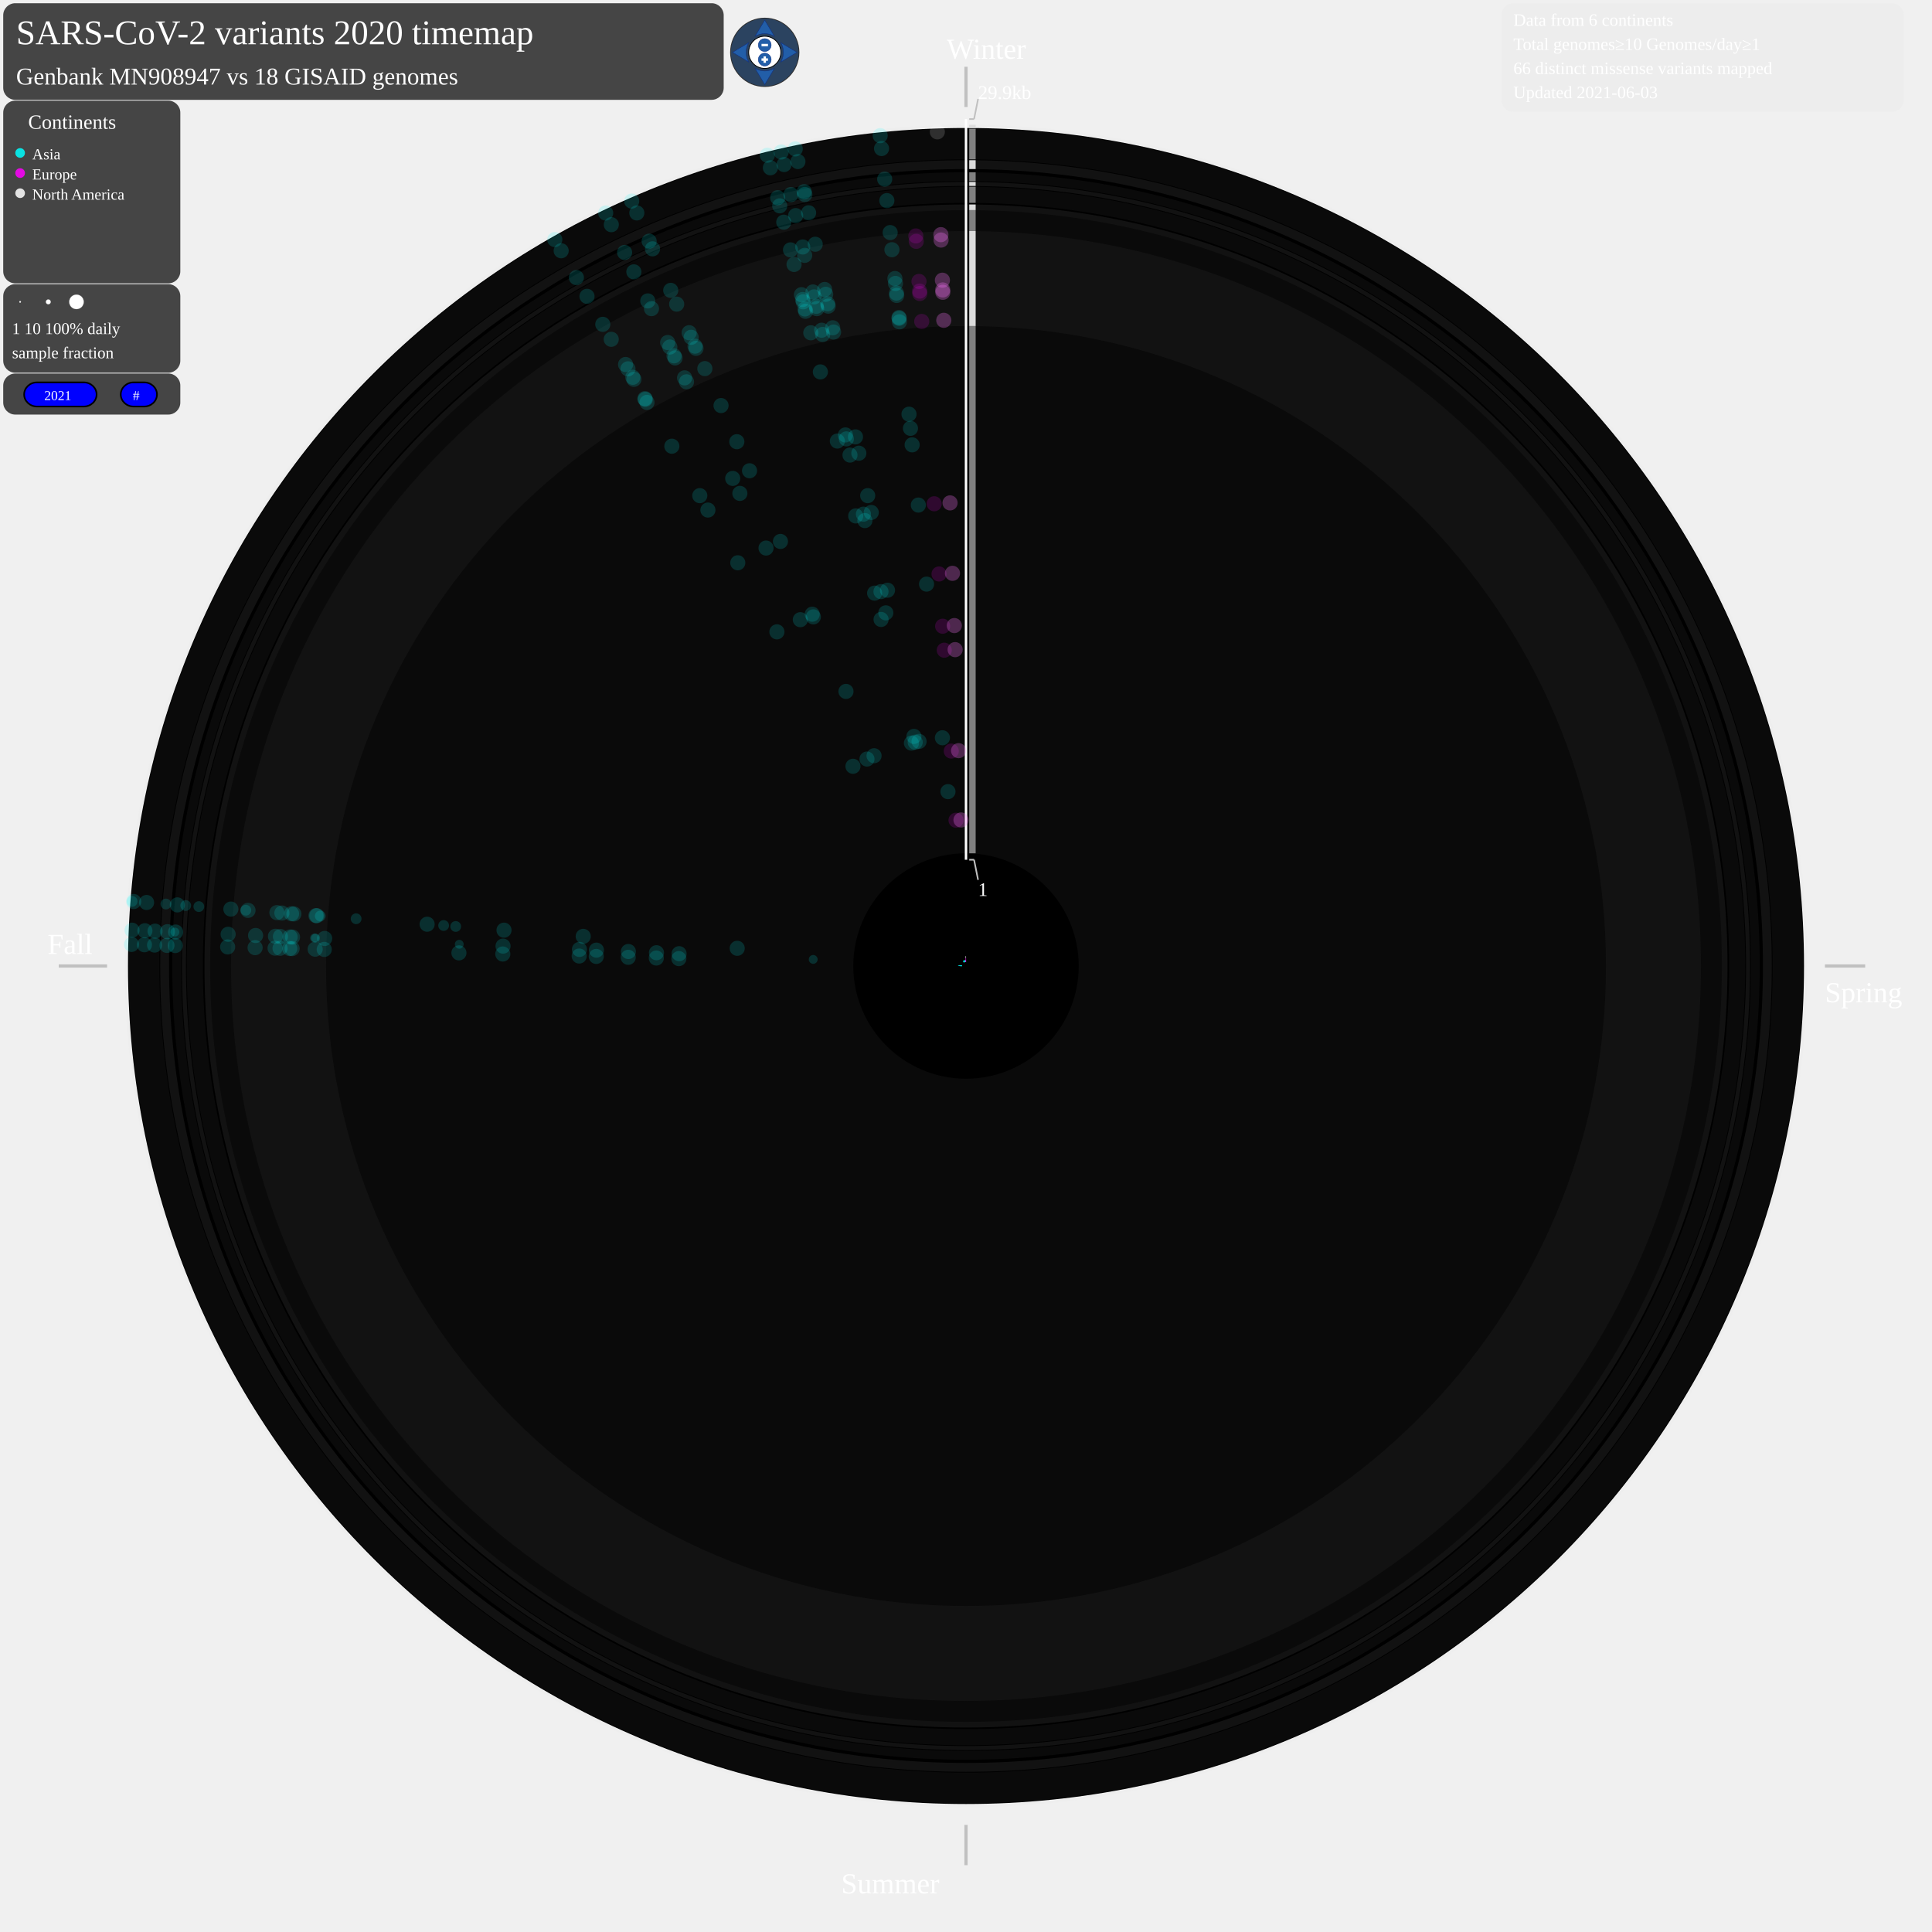
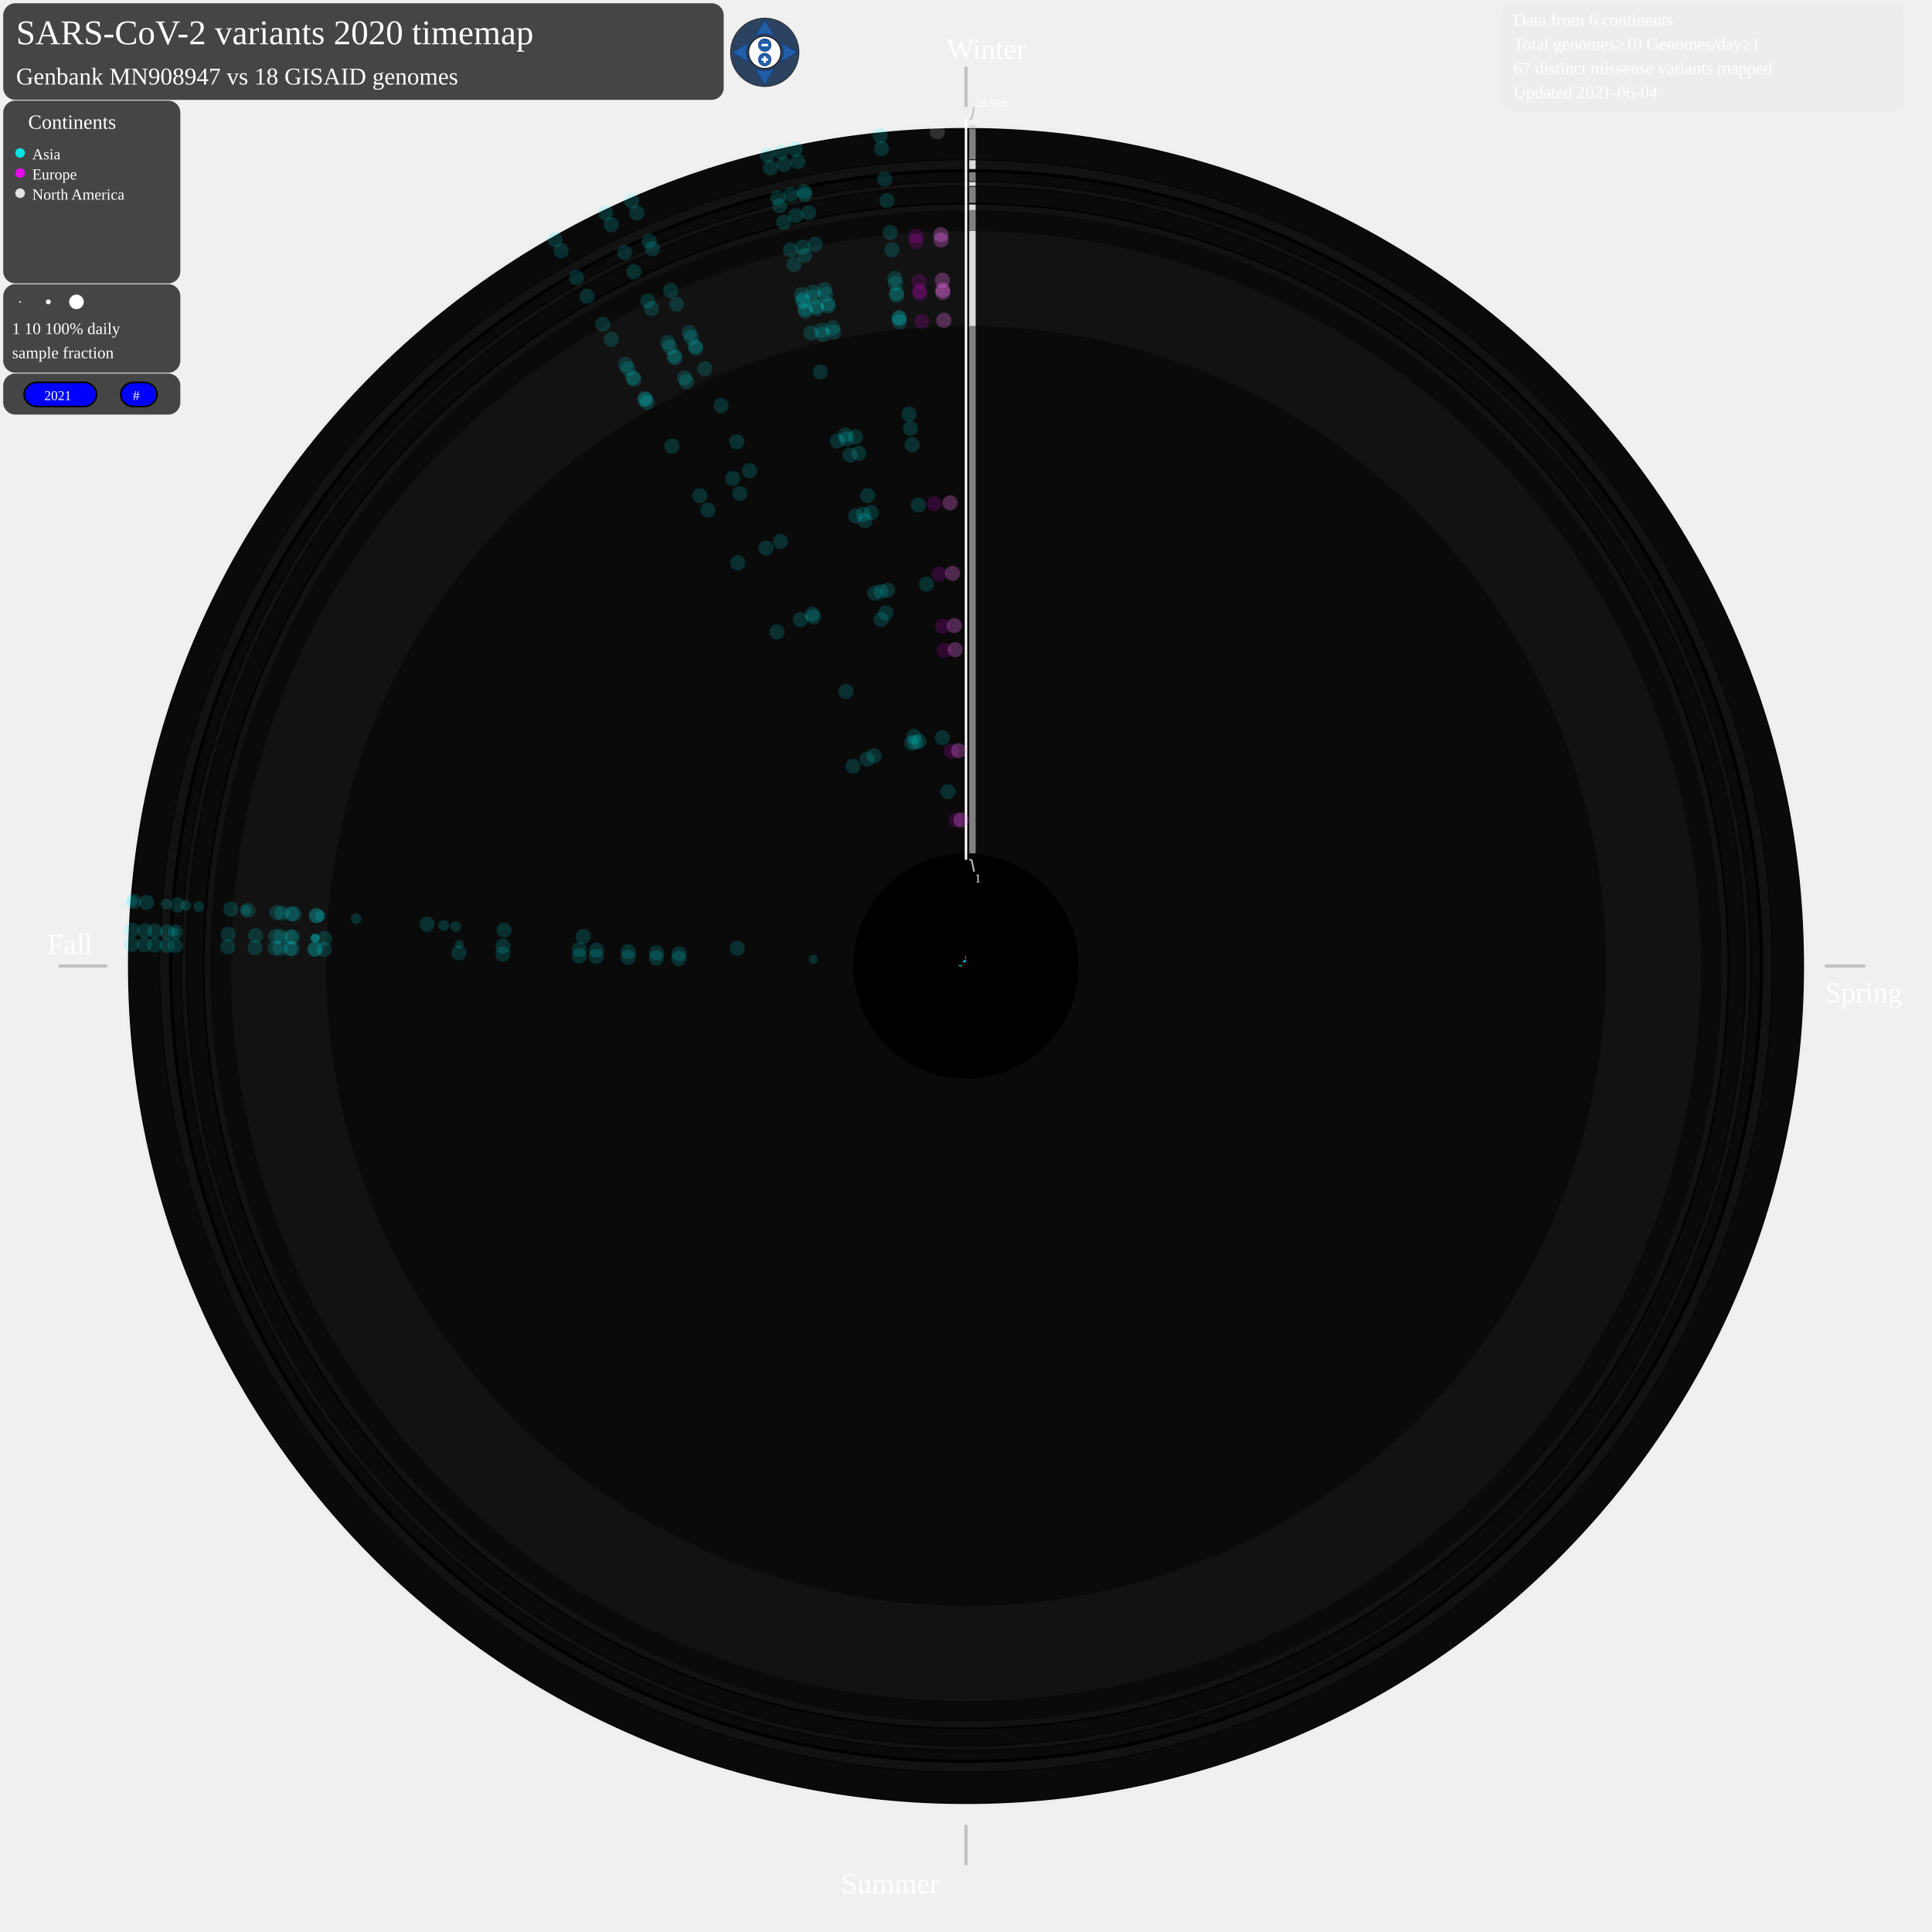
<svg xmlns="http://www.w3.org/2000/svg" width="2400" height="2400" style="background-color:black" viewBox="0 0 2400 2400" id="map-svg">
  <defs>
    <style type="text/css">
	.sb {
	stroke-width:0.8;
	stroke-opacity:0.7;
	}
	.sb:hover {
	stroke-width:0.8;
	stroke-opacity:1.0;
	}
	.compass {
	fill: #fff;
	stroke: #000;
	stroke-width: 1;
	}
	.button {
	fill: #225EA8;
	stroke: #0C2C84;
	stroke-width: 0.5;
	stroke-miterlimit:6;
	stroke-linecap: round;
	}
	.button:hover {
	stroke-width: 1;
	}
	.plus-minus {
	fill: #fff;
	pointer-events: none;
	}
	.legendcol {
	stroke: none;
	fill-opacity:0.85;
	}
	.legendcol:hover {
	fill-opacity:1.0;
	}
	.cv {
	stroke: none;
	fill-opacity:0.15;
	}
	.cv:hover {
	stroke: none;
	fill-opacity:0.8;
	}
	.Asia {
	stroke: none;
	fill-opacity:0.6;
	}
	.Asia:hover {
	stroke: none;
	fill-opacity:1.0;
	}
	.Europe {
	stroke: none;
	fill-opacity:0.6;
	}
	.Europe:hover {
	stroke: none;
	fill-opacity:1.0;
	}
	.NorthAmerica {
	stroke: none;
	fill-opacity:0.6;
	}
	.NorthAmerica:hover {
	stroke: none;
	fill-opacity:1.0;
	}
	a:link, a:visited {
	cursor: pointer;
	}
	a:hover, a:active {
	outline: dotted 2px yellow;
	}
	g:hover, g:active {
	outline: dotted 2px yellow;
	}
	.static {
	cursor: not-allowed;
	}
	.draggable, .draggable-group {
	cursor: pointer;
	}
	svg text {
	cursor: default;
	-webkit-user-select: none;
	-moz-user-select: none;
	-ms-user-select: none;
	user-select: none;
	}
	</style>
  </defs>
  <text font-size="3.6em" x="20" y="55" fill="white">SARS-CoV-2 variants 2020 timemap</text>
  <g id="matrix-group" transform="matrix(1 0 0 1 0 0)" class="draggable-group">
    <circle cx="1200" cy="1200" r="1045" style="fill:gainsboro;stroke:black;stroke-width:0;fill-opacity:0.085;" />
    <circle cx="1200" cy="1200" r="1041" style="fill:black;stroke:black;stroke-width:0;fill-opacity:1;" />
    <circle cx="1200" cy="1200" r="1040" style="fill:grey;stroke:black;stroke-width:0;fill-opacity:0.085;" />
    <circle cx="1200" cy="1200" r="1002" style="fill:black;stroke:black;stroke-width:0;fill-opacity:1;" />
    <circle cx="1200" cy="1200" r="1001" style="fill:gainsboro;stroke:black;stroke-width:0;fill-opacity:0.085;" />
    <circle cx="1200" cy="1200" r="990" style="fill:black;stroke:black;stroke-width:0;fill-opacity:1;" />
    <circle cx="1200" cy="1200" r="986" style="fill:grey;stroke:black;stroke-width:0;fill-opacity:0.085;" />
    <circle cx="1200" cy="1200" r="975" style="fill:black;stroke:black;stroke-width:0;fill-opacity:1;" />
    <circle cx="1200" cy="1200" r="974" style="fill:gainsboro;stroke:black;stroke-width:0;fill-opacity:0.085;" />
    <circle cx="1200" cy="1200" r="969" style="fill:black;stroke:black;stroke-width:0;fill-opacity:1;" />
    <circle cx="1200" cy="1200" r="968" style="fill:grey;stroke:black;stroke-width:0;fill-opacity:0.085;" />
    <circle cx="1200" cy="1200" r="948" style="fill:black;stroke:black;stroke-width:0;fill-opacity:1;" />
    <circle cx="1200" cy="1200" r="946" style="fill:gainsboro;stroke:black;stroke-width:0;fill-opacity:0.085;" />
    <circle cx="1200" cy="1200" r="939" style="fill:black;stroke:black;stroke-width:0;fill-opacity:1;" />
    <circle cx="1200" cy="1200" r="939" style="fill:grey;stroke:black;stroke-width:0;fill-opacity:0.085;" />
    <circle cx="1200" cy="1200" r="913" style="fill:black;stroke:black;stroke-width:0;fill-opacity:1;" />
    <circle cx="1200" cy="1200" r="913" style="fill:gainsboro;stroke:black;stroke-width:0;fill-opacity:0.085;" />
    <circle cx="1200" cy="1200" r="795" style="fill:black;stroke:black;stroke-width:0;fill-opacity:1;" />
    <circle cx="1200" cy="1200" r="795" style="fill:grey;stroke:black;stroke-width:0;fill-opacity:0.085;" />
    <circle cx="1200" cy="1200" r="140" style="fill:black;stroke:black;stroke-width:0;fill-opacity:1;" />
    <line x1="1200" y1="82.938" x2="1200" y2="132.938" style="stroke:silver;stroke-width:4" />
    <text font-size="3.0em" x="1176" y="72.938" fill="white">Winter</text>
    <line x1="2267" y1="1200" x2="2317" y2="1200" style="stroke:silver;stroke-width:4" />
    <text font-size="3.0em" x="2267" y="1245" fill="white">Spring</text>
    <line x1="1200" y1="2267" x2="1200" y2="2317" style="stroke:silver;stroke-width:4" />
    <text font-size="3.0em" x="1045" y="2352" fill="white">Summer</text>
    <line x1="133" y1="1200" x2="73" y2="1200" style="stroke:silver;stroke-width:4" />
    <text font-size="3.0em" x="59" y="1185" fill="white">Fall</text>
    <g>
      <line x1="1208" y1="1060" x2="1208" y2="405" style="stroke:grey;stroke-width:8" />
    </g>
    <g>
      <line x1="1208" y1="405" x2="1208" y2="287" style="stroke:gainsboro;stroke-width:8" />
    </g>
    <g>
      <line x1="1208" y1="287" x2="1208" y2="261" style="stroke:grey;stroke-width:8" />
    </g>
    <g>
      <line x1="1208" y1="261" x2="1208" y2="254" style="stroke:gainsboro;stroke-width:8" />
    </g>
    <g>
      <line x1="1208" y1="252" x2="1208" y2="232" style="stroke:grey;stroke-width:8" />
    </g>
    <g>
      <line x1="1208" y1="231" x2="1208" y2="226" style="stroke:gainsboro;stroke-width:8" />
    </g>
    <g>
      <line x1="1208" y1="225" x2="1208" y2="214" style="stroke:grey;stroke-width:8" />
    </g>
    <g>
      <line x1="1208" y1="210" x2="1208" y2="199" style="stroke:gainsboro;stroke-width:8" />
    </g>
    <g>
      <line x1="1208" y1="198" x2="1208" y2="160" style="stroke:grey;stroke-width:8" />
    </g>
    <g>
      <line x1="1208" y1="159" x2="1208" y2="155" style="stroke:gainsboro;stroke-width:8" />
    </g>
    <line x1="1200" y1="147.938" x2="1200" y2="1068" style="stroke:white;stroke-width:3" />
-     <line x1="1204" y1="147.938" x2="1210" y2="147.938" style="stroke:silver;stroke-width:2" />
-     <line x1="1210" y1="147.938" x2="1215" y2="122.938" style="stroke:silver;stroke-width:2" />
-     <line x1="1204" y1="1068" x2="1210" y2="1068" style="stroke:silver;stroke-width:2" />
-     <line x1="1210" y1="1068" x2="1215" y2="1093" style="stroke:silver;stroke-width:2" />
-     <text font-size="2.0em" x="1215" y="122.938" fill="white">29.9kb</text>
-     <text font-size="2.0em" x="1215" y="1113" fill="white">1</text>
+     <line x1="1204" y1="147.938" x2="1207" y2="147.938" style="stroke:silver;stroke-width:2" />
+     <line x1="1207" y1="147.938" x2="1210" y2="132.938" style="stroke:silver;stroke-width:2" />
+     <line x1="1204" y1="1068" x2="1207" y2="1068" style="stroke:silver;stroke-width:2" />
+     <line x1="1207" y1="1068" x2="1210" y2="1083" style="stroke:silver;stroke-width:2" />
+     <text font-size="1.25em" x="1211" y="132.938" fill="white">29.9kb</text>
+     <text font-size="1.25em" x="1211" y="1096" fill="white">1</text>
    <g class="Asia">
      <line x1="1195.0" y1="1199.9" x2="1192.6" y2="1199.8" style="stroke:cyan;" class="sb" />
    </g>
    <g class="Asia">
      <circle cx="843.3" cy="1190.8" r="9.4" style="fill:cyan;" class="cv" />
    </g>
    <g class="Asia">
      <circle cx="815.3" cy="1190.1" r="9.4" style="fill:cyan;" class="cv" />
    </g>
    <g class="Asia">
      <circle cx="780.4" cy="1189.2" r="9.4" style="fill:cyan;" class="cv" />
    </g>
    <g class="Asia">
      <circle cx="740.7" cy="1188.1" r="9.4" style="fill:cyan;" class="cv" />
    </g>
    <g class="Asia">
      <circle cx="719.5" cy="1187.6" r="9.4" style="fill:cyan;" class="cv" />
    </g>
    <g class="Asia">
      <circle cx="624.6" cy="1185.1" r="9.4" style="fill:cyan;" class="cv" />
    </g>
    <g class="Asia">
      <circle cx="570.1" cy="1183.7" r="9.4" style="fill:cyan;" class="cv" />
    </g>
    <g class="Asia">
      <circle cx="402.8" cy="1179.4" r="9.4" style="fill:cyan;" class="cv" />
    </g>
    <g class="Asia">
      <circle cx="391.5" cy="1179.1" r="9.4" style="fill:cyan;" class="cv" />
    </g>
    <g class="Asia">
+       <circle cx="391.1" cy="1179.1" r="9.4" style="fill:cyan;" class="cv" />
+     </g>
+     <g class="Asia">
      <circle cx="362.9" cy="1178.4" r="9.4" style="fill:cyan;" class="cv" />
    </g>
    <g class="Asia">
      <circle cx="359.9" cy="1178.3" r="9.4" style="fill:cyan;" class="cv" />
    </g>
    <g class="Asia">
      <circle cx="347.9" cy="1178.0" r="9.4" style="fill:cyan;" class="cv" />
    </g>
    <g class="Asia">
      <circle cx="341.7" cy="1177.8" r="9.4" style="fill:cyan;" class="cv" />
    </g>
    <g class="Asia">
      <circle cx="316.9" cy="1177.2" r="9.4" style="fill:cyan;" class="cv" />
    </g>
    <g class="Asia">
      <circle cx="282.8" cy="1176.3" r="9.4" style="fill:cyan;" class="cv" />
    </g>
    <g class="Asia">
      <circle cx="217.7" cy="1174.6" r="9.4" style="fill:cyan;" class="cv" />
    </g>
    <g class="Asia">
      <circle cx="207.4" cy="1174.4" r="9.4" style="fill:cyan;" class="cv" />
    </g>
    <g class="Asia">
      <circle cx="192.0" cy="1174.0" r="9.4" style="fill:cyan;" class="cv" />
    </g>
    <g class="Asia">
      <circle cx="179.4" cy="1173.6" r="9.4" style="fill:cyan;" class="cv" />
    </g>
    <g class="Asia">
      <circle cx="163.4" cy="1173.2" r="9.4" style="fill:cyan;" class="cv" />
    </g>
    <g class="Asia">
      <line x1="1195.0" y1="1199.8" x2="1190.2" y2="1199.6" style="stroke:cyan;" class="sb" />
    </g>
    <g class="Asia">
      <circle cx="1010.2" cy="1191.8" r="5.5" style="fill:cyan;" class="cv" />
    </g>
    <g class="Asia">
      <circle cx="843.6" cy="1184.7" r="9.4" style="fill:cyan;" class="cv" />
    </g>
    <g class="Asia">
      <circle cx="815.5" cy="1183.5" r="9.4" style="fill:cyan;" class="cv" />
    </g>
    <g class="Asia">
      <circle cx="780.6" cy="1182.0" r="9.4" style="fill:cyan;" class="cv" />
    </g>
    <g class="Asia">
      <circle cx="740.9" cy="1180.3" r="9.4" style="fill:cyan;" class="cv" />
    </g>
    <g class="Asia">
      <circle cx="719.8" cy="1179.4" r="9.4" style="fill:cyan;" class="cv" />
    </g>
    <g class="Asia">
      <circle cx="624.9" cy="1175.3" r="9.4" style="fill:cyan;" class="cv" />
    </g>
    <g class="Asia">
      <circle cx="570.5" cy="1173.0" r="5.5" style="fill:cyan;" class="cv" />
    </g>
    <g class="Asia">
      <circle cx="403.3" cy="1165.8" r="9.4" style="fill:cyan;" class="cv" />
    </g>
    <g class="Asia">
      <circle cx="392.0" cy="1165.3" r="5.5" style="fill:cyan;" class="cv" />
+     </g>
+     <g class="Asia">
+       <circle cx="391.6" cy="1165.3" r="5.5" style="fill:cyan;" class="cv" />
    </g>
    <g class="Asia">
      <circle cx="390.7" cy="1165.2" r="5.5" style="fill:cyan;" class="cv" />
    </g>
    <g class="Asia">
      <circle cx="363.4" cy="1164.1" r="9.4" style="fill:cyan;" class="cv" />
    </g>
    <g class="Asia">
      <circle cx="360.4" cy="1163.9" r="9.4" style="fill:cyan;" class="cv" />
    </g>
    <g class="Asia">
      <circle cx="348.4" cy="1163.4" r="9.4" style="fill:cyan;" class="cv" />
    </g>
    <g class="Asia">
      <circle cx="342.2" cy="1163.1" r="9.4" style="fill:cyan;" class="cv" />
    </g>
    <g class="Asia">
      <circle cx="317.5" cy="1162.1" r="9.4" style="fill:cyan;" class="cv" />
    </g>
    <g class="Asia">
      <circle cx="283.4" cy="1160.6" r="9.4" style="fill:cyan;" class="cv" />
    </g>
    <g class="Asia">
      <circle cx="218.2" cy="1157.8" r="9.4" style="fill:cyan;" class="cv" />
    </g>
    <g class="Asia">
      <circle cx="217.3" cy="1157.8" r="5.5" style="fill:cyan;" class="cv" />
    </g>
    <g class="Asia">
      <circle cx="208.0" cy="1157.4" r="9.4" style="fill:cyan;" class="cv" />
    </g>
    <g class="Asia">
      <circle cx="192.6" cy="1156.7" r="9.4" style="fill:cyan;" class="cv" />
    </g>
    <g class="Asia">
      <circle cx="180.0" cy="1156.2" r="9.4" style="fill:cyan;" class="cv" />
    </g>
    <g class="Asia">
      <circle cx="164.0" cy="1155.5" r="9.4" style="fill:cyan;" class="cv" />
    </g>
    <g class="Asia">
      <line x1="1195.0" y1="1199.6" x2="1191.2" y2="1199.3" style="stroke:cyan;" class="sb" />
    </g>
    <g class="Asia">
      <circle cx="915.8" cy="1178.0" r="9.4" style="fill:cyan;" class="cv" />
    </g>
    <g class="Asia">
      <circle cx="724.5" cy="1163.2" r="9.4" style="fill:cyan;" class="cv" />
    </g>
    <g class="Asia">
      <circle cx="626.1" cy="1155.5" r="9.4" style="fill:cyan;" class="cv" />
    </g>
    <g class="Asia">
      <circle cx="566.1" cy="1150.9" r="6.7" style="fill:cyan;" class="cv" />
    </g>
    <g class="Asia">
      <circle cx="551.1" cy="1149.7" r="6.7" style="fill:cyan;" class="cv" />
    </g>
    <g class="Asia">
      <circle cx="530.6" cy="1148.1" r="9.4" style="fill:cyan;" class="cv" />
    </g>
    <g class="Asia">
      <circle cx="442.4" cy="1141.3" r="6.7" style="fill:cyan;" class="cv" />
    </g>
    <g class="Asia">
      <circle cx="397.9" cy="1137.9" r="6.7" style="fill:cyan;" class="cv" />
    </g>
    <g class="Asia">
      <circle cx="393.6" cy="1137.5" r="9.4" style="fill:cyan;" class="cv" />
    </g>
    <g class="Asia">
      <circle cx="392.5" cy="1137.4" r="9.4" style="fill:cyan;" class="cv" />
    </g>
    <g class="Asia">
      <circle cx="365.1" cy="1135.3" r="9.4" style="fill:cyan;" class="cv" />
    </g>
    <g class="Asia">
      <circle cx="362.2" cy="1135.1" r="9.4" style="fill:cyan;" class="cv" />
    </g>
    <g class="Asia">
      <circle cx="350.2" cy="1134.2" r="9.4" style="fill:cyan;" class="cv" />
    </g>
    <g class="Asia">
      <circle cx="344.0" cy="1133.7" r="9.4" style="fill:cyan;" class="cv" />
    </g>
    <g class="Asia">
      <circle cx="308.1" cy="1130.9" r="9.4" style="fill:cyan;" class="cv" />
    </g>
    <g class="Asia">
      <circle cx="305.4" cy="1130.7" r="6.7" style="fill:cyan;" class="cv" />
    </g>
    <g class="Asia">
      <circle cx="286.8" cy="1129.3" r="9.4" style="fill:cyan;" class="cv" />
    </g>
    <g class="Asia">
      <circle cx="247.0" cy="1126.2" r="6.7" style="fill:cyan;" class="cv" />
    </g>
    <g class="Asia">
      <circle cx="230.7" cy="1124.9" r="6.7" style="fill:cyan;" class="cv" />
    </g>
    <g class="Asia">
      <circle cx="220.3" cy="1124.1" r="9.4" style="fill:cyan;" class="cv" />
    </g>
    <g class="Asia">
      <circle cx="206.1" cy="1123.0" r="6.7" style="fill:cyan;" class="cv" />
    </g>
    <g class="Asia">
      <circle cx="182.1" cy="1121.1" r="9.4" style="fill:cyan;" class="cv" />
    </g>
    <g class="Asia">
      <circle cx="166.1" cy="1119.9" r="9.4" style="fill:cyan;" class="cv" />
    </g>
    <g class="Asia">
      <circle cx="164.1" cy="1119.7" r="6.7" style="fill:cyan;" class="cv" />
    </g>
    <g class="Asia">
      <line x1="1197.5" y1="1195.6" x2="1196.4" y2="1193.6" style="stroke:cyan;" class="sb" />
    </g>
    <g class="Asia">
      <circle cx="1059.6" cy="951.9" r="9.4" style="fill:cyan;" class="cv" />
    </g>
    <g class="Asia">
      <circle cx="965.1" cy="784.9" r="9.4" style="fill:cyan;" class="cv" />
    </g>
    <g class="Asia">
      <circle cx="916.5" cy="699.1" r="9.4" style="fill:cyan;" class="cv" />
    </g>
    <g class="Asia">
      <circle cx="879.4" cy="633.6" r="9.4" style="fill:cyan;" class="cv" />
    </g>
    <g class="Asia">
      <circle cx="869.3" cy="615.7" r="9.4" style="fill:cyan;" class="cv" />
    </g>
    <g class="Asia">
      <circle cx="834.6" cy="554.3" r="9.4" style="fill:cyan;" class="cv" />
    </g>
    <g class="Asia">
      <circle cx="803.7" cy="499.9" r="9.4" style="fill:cyan;" class="cv" />
    </g>
    <g class="Asia">
      <circle cx="801.6" cy="496.1" r="9.4" style="fill:cyan;" class="cv" />
    </g>
    <g class="Asia">
      <circle cx="801.1" cy="495.2" r="9.4" style="fill:cyan;" class="cv" />
    </g>
    <g class="Asia">
      <circle cx="787.5" cy="471.2" r="9.4" style="fill:cyan;" class="cv" />
    </g>
    <g class="Asia">
      <circle cx="786.1" cy="468.7" r="9.4" style="fill:cyan;" class="cv" />
    </g>
    <g class="Asia">
      <circle cx="780.1" cy="458.2" r="9.4" style="fill:cyan;" class="cv" />
    </g>
    <g class="Asia">
      <circle cx="777.1" cy="452.8" r="9.4" style="fill:cyan;" class="cv" />
    </g>
    <g class="Asia">
      <circle cx="759.3" cy="421.5" r="9.4" style="fill:cyan;" class="cv" />
    </g>
    <g class="Asia">
      <circle cx="748.8" cy="402.9" r="9.4" style="fill:cyan;" class="cv" />
    </g>
    <g class="Asia">
      <circle cx="729.2" cy="368.1" r="9.4" style="fill:cyan;" class="cv" />
    </g>
    <g class="Asia">
      <circle cx="716.0" cy="344.8" r="9.4" style="fill:cyan;" class="cv" />
    </g>
    <g class="Asia">
      <circle cx="697.1" cy="311.5" r="9.4" style="fill:cyan;" class="cv" />
    </g>
    <g class="Asia">
      <circle cx="689.2" cy="297.6" r="9.4" style="fill:cyan;" class="cv" />
    </g>
    <g class="Asia">
      <line x1="1197.8" y1="1195.5" x2="1196.8" y2="1193.3" style="stroke:cyan;" class="sb" />
    </g>
    <g class="Asia">
      <circle cx="1077.0" cy="942.9" r="9.4" style="fill:cyan;" class="cv" />
    </g>
    <g class="Asia">
      <circle cx="994.2" cy="769.8" r="9.4" style="fill:cyan;" class="cv" />
    </g>
    <g class="Asia">
      <circle cx="951.6" cy="680.8" r="9.4" style="fill:cyan;" class="cv" />
    </g>
    <g class="Asia">
      <circle cx="919.1" cy="612.9" r="9.4" style="fill:cyan;" class="cv" />
    </g>
    <g class="Asia">
      <circle cx="910.2" cy="594.3" r="9.4" style="fill:cyan;" class="cv" />
    </g>
    <g class="Asia">
      <circle cx="852.8" cy="474.3" r="9.4" style="fill:cyan;" class="cv" />
    </g>
    <g class="Asia">
      <circle cx="850.4" cy="469.4" r="9.4" style="fill:cyan;" class="cv" />
    </g>
    <g class="Asia">
      <circle cx="838.6" cy="444.6" r="9.4" style="fill:cyan;" class="cv" />
    </g>
    <g class="Asia">
      <circle cx="837.3" cy="442.0" r="9.4" style="fill:cyan;" class="cv" />
    </g>
    <g class="Asia">
      <circle cx="832.1" cy="431.1" r="9.4" style="fill:cyan;" class="cv" />
    </g>
    <g class="Asia">
      <circle cx="829.4" cy="425.5" r="9.4" style="fill:cyan;" class="cv" />
    </g>
    <g class="Asia">
      <circle cx="809.3" cy="383.4" r="9.4" style="fill:cyan;" class="cv" />
    </g>
    <g class="Asia">
      <circle cx="804.7" cy="373.8" r="9.4" style="fill:cyan;" class="cv" />
    </g>
    <g class="Asia">
      <circle cx="787.4" cy="337.7" r="9.4" style="fill:cyan;" class="cv" />
    </g>
    <g class="Asia">
      <circle cx="775.9" cy="313.6" r="9.4" style="fill:cyan;" class="cv" />
    </g>
    <g class="Asia">
      <circle cx="759.4" cy="279.1" r="9.4" style="fill:cyan;" class="cv" />
    </g>
    <g class="Asia">
      <circle cx="752.4" cy="264.6" r="9.4" style="fill:cyan;" class="cv" />
    </g>
    <g class="Asia">
      <line x1="1198.0" y1="1195.4" x2="1197.0" y2="1193.2" style="stroke:cyan;" class="sb" />
    </g>
    <g class="Asia">
      <circle cx="1085.8" cy="938.8" r="9.4" style="fill:cyan;" class="cv" />
    </g>
    <g class="Asia">
      <circle cx="1050.9" cy="858.9" r="9.4" style="fill:cyan;" class="cv" />
    </g>
    <g class="Asia">
      <circle cx="1010.4" cy="766.3" r="9.4" style="fill:cyan;" class="cv" />
    </g>
    <g class="Asia">
      <circle cx="1009.0" cy="763.0" r="9.4" style="fill:cyan;" class="cv" />
    </g>
    <g class="Asia">
      <circle cx="969.5" cy="672.6" r="9.4" style="fill:cyan;" class="cv" />
    </g>
    <g class="Asia">
      <circle cx="931.1" cy="584.8" r="9.4" style="fill:cyan;" class="cv" />
    </g>
    <g class="Asia">
      <circle cx="915.3" cy="548.7" r="9.4" style="fill:cyan;" class="cv" />
    </g>
    <g class="Asia">
      <circle cx="895.7" cy="503.8" r="9.4" style="fill:cyan;" class="cv" />
    </g>
    <g class="Asia">
      <circle cx="875.6" cy="457.9" r="9.4" style="fill:cyan;" class="cv" />
    </g>
    <g class="Asia">
      <circle cx="864.6" cy="432.7" r="9.4" style="fill:cyan;" class="cv" />
    </g>
    <g class="Asia">
      <circle cx="863.4" cy="430.0" r="9.4" style="fill:cyan;" class="cv" />
    </g>
    <g class="Asia">
      <circle cx="858.6" cy="419.0" r="9.4" style="fill:cyan;" class="cv" />
    </g>
    <g class="Asia">
      <circle cx="856.1" cy="413.3" r="9.4" style="fill:cyan;" class="cv" />
    </g>
    <g class="Asia">
      <circle cx="840.6" cy="377.8" r="9.4" style="fill:cyan;" class="cv" />
    </g>
    <g class="Asia">
      <circle cx="833.2" cy="360.7" r="9.4" style="fill:cyan;" class="cv" />
    </g>
    <g class="Asia">
      <circle cx="810.6" cy="309.1" r="9.4" style="fill:cyan;" class="cv" />
    </g>
    <g class="Asia">
      <circle cx="806.4" cy="299.6" r="9.4" style="fill:cyan;" class="cv" />
    </g>
    <g class="Asia">
      <circle cx="791.1" cy="264.5" r="9.4" style="fill:cyan;" class="cv" />
    </g>
    <g class="Asia">
      <circle cx="784.7" cy="249.8" r="9.4" style="fill:cyan;" class="cv" />
    </g>
    <g class="Asia">
      <line x1="1198.8" y1="1195.1" x2="1198.2" y2="1192.8" style="stroke:cyan;" class="sb" />
    </g>
    <g class="Asia">
      <circle cx="1132.2" cy="923.1" r="9.4" style="fill:cyan;" class="cv" />
    </g>
    <g class="Asia">
      <circle cx="1094.5" cy="769.5" r="9.4" style="fill:cyan;" class="cv" />
    </g>
    <g class="Asia">
      <circle cx="1086.5" cy="736.8" r="9.4" style="fill:cyan;" class="cv" />
    </g>
    <g class="Asia">
      <circle cx="1063.0" cy="640.9" r="9.4" style="fill:cyan;" class="cv" />
    </g>
    <g class="Asia">
      <circle cx="1040.2" cy="547.9" r="9.4" style="fill:cyan;" class="cv" />
    </g>
    <g class="Asia">
      <circle cx="1019.1" cy="462.0" r="9.4" style="fill:cyan;" class="cv" />
    </g>
    <g class="Asia">
      <circle cx="1007.2" cy="413.4" r="9.4" style="fill:cyan;" class="cv" />
    </g>
    <g class="Asia">
      <circle cx="1000.7" cy="386.7" r="9.4" style="fill:cyan;" class="cv" />
    </g>
    <g class="Asia">
      <circle cx="1000.0" cy="383.8" r="9.4" style="fill:cyan;" class="cv" />
    </g>
    <g class="Asia">
      <circle cx="997.8" cy="374.9" r="9.4" style="fill:cyan;" class="cv" />
    </g>
    <g class="Asia">
      <circle cx="997.1" cy="372.1" r="9.4" style="fill:cyan;" class="cv" />
    </g>
    <g class="Asia">
      <circle cx="995.6" cy="366.1" r="9.4" style="fill:cyan;" class="cv" />
    </g>
    <g class="Asia">
      <circle cx="986.4" cy="328.5" r="9.4" style="fill:cyan;" class="cv" />
    </g>
    <g class="Asia">
      <circle cx="982.0" cy="310.4" r="9.4" style="fill:cyan;" class="cv" />
    </g>
    <g class="Asia">
      <circle cx="973.6" cy="276.0" r="9.4" style="fill:cyan;" class="cv" />
    </g>
    <g class="Asia">
      <circle cx="968.6" cy="255.7" r="9.4" style="fill:cyan;" class="cv" />
    </g>
    <g class="Asia">
      <circle cx="966.1" cy="245.6" r="9.4" style="fill:cyan;" class="cv" />
    </g>
    <g class="Asia">
      <circle cx="957.0" cy="208.4" r="9.4" style="fill:cyan;" class="cv" />
    </g>
    <g class="Asia">
      <circle cx="953.2" cy="192.8" r="9.4" style="fill:cyan;" class="cv" />
    </g>
    <g class="Asia">
      <line x1="1198.9" y1="1195.1" x2="1198.4" y2="1192.8" style="stroke:cyan;" class="sb" />
    </g>
    <g class="Asia">
      <circle cx="1136.9" cy="922.0" r="9.4" style="fill:cyan;" class="cv" />
    </g>
    <g class="Asia">
      <circle cx="1135.3" cy="914.8" r="9.4" style="fill:cyan;" class="cv" />
    </g>
    <g class="Asia">
      <circle cx="1100.4" cy="761.3" r="9.4" style="fill:cyan;" class="cv" />
    </g>
    <g class="Asia">
      <circle cx="1094.4" cy="734.9" r="9.4" style="fill:cyan;" class="cv" />
    </g>
    <g class="Asia">
      <circle cx="1074.4" cy="646.7" r="9.4" style="fill:cyan;" class="cv" />
    </g>
    <g class="Asia">
      <circle cx="1072.6" cy="638.7" r="9.4" style="fill:cyan;" class="cv" />
    </g>
    <g class="Asia">
      <circle cx="1055.9" cy="565.3" r="9.4" style="fill:cyan;" class="cv" />
    </g>
    <g class="Asia">
      <circle cx="1051.4" cy="545.2" r="9.4" style="fill:cyan;" class="cv" />
    </g>
    <g class="Asia">
      <circle cx="1050.2" cy="540.3" r="9.4" style="fill:cyan;" class="cv" />
    </g>
    <g class="Asia">
      <circle cx="1021.9" cy="415.5" r="9.4" style="fill:cyan;" class="cv" />
    </g>
    <g class="Asia">
      <circle cx="1020.7" cy="410.2" r="9.4" style="fill:cyan;" class="cv" />
    </g>
    <g class="Asia">
      <circle cx="1014.6" cy="383.4" r="9.4" style="fill:cyan;" class="cv" />
    </g>
    <g class="Asia">
      <circle cx="1014.0" cy="380.5" r="9.4" style="fill:cyan;" class="cv" />
    </g>
    <g class="Asia">
      <circle cx="1011.3" cy="368.8" r="9.4" style="fill:cyan;" class="cv" />
    </g>
    <g class="Asia">
      <circle cx="1009.9" cy="362.7" r="9.4" style="fill:cyan;" class="cv" />
    </g>
    <g class="Asia">
      <circle cx="999.6" cy="317.2" r="9.4" style="fill:cyan;" class="cv" />
    </g>
    <g class="Asia">
      <circle cx="997.2" cy="306.8" r="9.4" style="fill:cyan;" class="cv" />
    </g>
    <g class="Asia">
      <circle cx="988.4" cy="267.8" r="9.4" style="fill:cyan;" class="cv" />
    </g>
    <g class="Asia">
      <circle cx="982.5" cy="241.7" r="9.4" style="fill:cyan;" class="cv" />
    </g>
    <g class="Asia">
      <circle cx="974.0" cy="204.4" r="9.4" style="fill:cyan;" class="cv" />
    </g>
    <g class="Asia">
      <circle cx="970.4" cy="188.8" r="9.4" style="fill:cyan;" class="cv" />
    </g>
    <g class="Asia">
      <line x1="1199.0" y1="1195.1" x2="1198.5" y2="1192.7" style="stroke:cyan;" class="sb" />
    </g>
    <g class="Asia">
      <circle cx="1141.7" cy="921.0" r="9.4" style="fill:cyan;" class="cv" />
    </g>
    <g class="Asia">
      <circle cx="1102.5" cy="733.2" r="9.4" style="fill:cyan;" class="cv" />
    </g>
    <g class="Asia">
      <circle cx="1082.3" cy="636.6" r="9.4" style="fill:cyan;" class="cv" />
    </g>
    <g class="Asia">
      <circle cx="1077.9" cy="615.7" r="9.4" style="fill:cyan;" class="cv" />
    </g>
    <g class="Asia">
      <circle cx="1066.9" cy="563.0" r="9.4" style="fill:cyan;" class="cv" />
    </g>
    <g class="Asia">
      <circle cx="1062.7" cy="542.7" r="9.4" style="fill:cyan;" class="cv" />
    </g>
    <g class="Asia">
      <circle cx="1035.5" cy="412.5" r="9.4" style="fill:cyan;" class="cv" />
    </g>
    <g class="Asia">
      <circle cx="1034.4" cy="407.2" r="9.4" style="fill:cyan;" class="cv" />
    </g>
    <g class="Asia">
      <circle cx="1028.8" cy="380.3" r="9.4" style="fill:cyan;" class="cv" />
    </g>
    <g class="Asia">
      <circle cx="1028.2" cy="377.4" r="9.4" style="fill:cyan;" class="cv" />
    </g>
    <g class="Asia">
      <circle cx="1025.7" cy="365.6" r="9.4" style="fill:cyan;" class="cv" />
    </g>
    <g class="Asia">
      <circle cx="1024.4" cy="359.6" r="9.4" style="fill:cyan;" class="cv" />
    </g>
    <g class="Asia">
      <circle cx="1012.7" cy="303.4" r="9.4" style="fill:cyan;" class="cv" />
    </g>
    <g class="Asia">
      <circle cx="1004.5" cy="264.3" r="9.4" style="fill:cyan;" class="cv" />
    </g>
    <g class="Asia">
      <circle cx="999.8" cy="241.6" r="9.4" style="fill:cyan;" class="cv" />
    </g>
    <g class="Asia">
      <circle cx="999.0" cy="238.1" r="9.4" style="fill:cyan;" class="cv" />
    </g>
    <g class="Asia">
      <circle cx="991.2" cy="200.7" r="9.4" style="fill:cyan;" class="cv" />
    </g>
    <g class="Asia">
      <circle cx="987.9" cy="185.0" r="9.4" style="fill:cyan;" class="cv" />
    </g>
    <g class="Asia">
      <line x1="1199.5" y1="1195.0" x2="1199.2" y2="1192.6" style="stroke:cyan;" class="sb" />
    </g>
    <g class="Asia">
      <circle cx="1177.6" cy="983.4" r="9.4" style="fill:cyan;" class="cv" />
    </g>
    <g class="Asia">
      <circle cx="1170.7" cy="916.5" r="9.4" style="fill:cyan;" class="cv" />
    </g>
    <g class="Asia">
      <circle cx="1151.0" cy="725.6" r="9.4" style="fill:cyan;" class="cv" />
    </g>
    <g class="Asia">
      <circle cx="1140.8" cy="627.4" r="9.4" style="fill:cyan;" class="cv" />
    </g>
    <g class="Asia">
      <circle cx="1133.1" cy="552.6" r="9.4" style="fill:cyan;" class="cv" />
    </g>
    <g class="Asia">
      <circle cx="1131.0" cy="532.1" r="9.4" style="fill:cyan;" class="cv" />
    </g>
    <g class="Asia">
      <circle cx="1129.2" cy="514.5" r="9.4" style="fill:cyan;" class="cv" />
    </g>
    <g class="Asia">
      <circle cx="1117.3" cy="399.8" r="9.4" style="fill:cyan;" class="cv" />
    </g>
    <g class="Asia">
      <circle cx="1116.9" cy="395.5" r="9.4" style="fill:cyan;" class="cv" />
    </g>
    <g class="Asia">
      <circle cx="1116.8" cy="394.4" r="9.4" style="fill:cyan;" class="cv" />
    </g>
    <g class="Asia">
      <circle cx="1113.9" cy="367.0" r="9.4" style="fill:cyan;" class="cv" />
    </g>
    <g class="Asia">
      <circle cx="1113.6" cy="364.1" r="9.4" style="fill:cyan;" class="cv" />
    </g>
    <g class="Asia">
      <circle cx="1112.4" cy="352.1" r="9.4" style="fill:cyan;" class="cv" />
    </g>
    <g class="Asia">
      <circle cx="1111.7" cy="346.0" r="9.4" style="fill:cyan;" class="cv" />
    </g>
    <g class="Asia">
      <circle cx="1108.0" cy="310.2" r="9.4" style="fill:cyan;" class="cv" />
    </g>
    <g class="Asia">
      <circle cx="1105.8" cy="288.9" r="9.4" style="fill:cyan;" class="cv" />
    </g>
    <g class="Asia">
      <circle cx="1101.7" cy="249.2" r="9.4" style="fill:cyan;" class="cv" />
    </g>
    <g class="Asia">
      <circle cx="1099.0" cy="222.5" r="9.4" style="fill:cyan;" class="cv" />
    </g>
    <g class="Asia">
      <circle cx="1095.1" cy="184.5" r="9.4" style="fill:cyan;" class="cv" />
    </g>
    <g class="Asia">
      <circle cx="1093.4" cy="168.5" r="9.4" style="fill:cyan;" class="cv" />
    </g>
    <g class="Europe">
      <line x1="1199.7" y1="1195.0" x2="1199.5" y2="1192.6" style="stroke:fuchsia;" class="sb" />
    </g>
    <g class="Europe">
      <circle cx="1187.6" cy="1018.9" r="9.4" style="fill:fuchsia;" class="cv" />
    </g>
    <g class="Europe">
      <circle cx="1181.7" cy="933.0" r="9.4" style="fill:fuchsia;" class="cv" />
    </g>
    <g class="Europe">
      <circle cx="1173.0" cy="807.7" r="9.4" style="fill:fuchsia;" class="cv" />
    </g>
    <g class="Europe">
      <circle cx="1171.0" cy="777.9" r="9.4" style="fill:fuchsia;" class="cv" />
    </g>
    <g class="Europe">
      <circle cx="1166.5" cy="713.0" r="9.4" style="fill:fuchsia;" class="cv" />
    </g>
    <g class="Europe">
      <circle cx="1160.5" cy="625.8" r="9.4" style="fill:fuchsia;" class="cv" />
    </g>
    <g class="Europe">
      <circle cx="1145.0" cy="399.3" r="9.4" style="fill:fuchsia;" class="cv" />
    </g>
    <g class="Europe">
      <circle cx="1142.6" cy="364.6" r="9.4" style="fill:fuchsia;" class="cv" />
    </g>
    <g class="Europe">
      <circle cx="1142.4" cy="361.6" r="9.4" style="fill:fuchsia;" class="cv" />
    </g>
    <g class="Europe">
      <circle cx="1141.6" cy="349.6" r="9.4" style="fill:fuchsia;" class="cv" />
    </g>
    <g class="Europe">
      <circle cx="1138.2" cy="299.8" r="9.4" style="fill:fuchsia;" class="cv" />
    </g>
    <g class="Europe">
      <circle cx="1137.7" cy="293.1" r="9.4" style="fill:fuchsia;" class="cv" />
    </g>
    <g class="Europe">
      <line x1="1199.8" y1="1195.0" x2="1199.7" y2="1190.2" style="stroke:fuchsia;" class="sb" />
    </g>
    <g class="NorthAmerica">
      <line x1="1199.7" y1="1190.2" x2="1199.6" y2="1187.8" style="stroke:white;" class="sb" />
    </g>
    <g class="NorthAmerica">
      <circle cx="1193.8" cy="1018.6" r="9.4" style="fill:white;" class="cv" />
    </g>
    <g class="Europe">
      <circle cx="1193.8" cy="1018.6" r="9.4" style="fill:fuchsia;" class="cv" />
    </g>
    <g class="NorthAmerica">
      <circle cx="1190.8" cy="932.5" r="9.4" style="fill:white;" class="cv" />
    </g>
    <g class="Europe">
      <circle cx="1190.8" cy="932.5" r="9.4" style="fill:fuchsia;" class="cv" />
    </g>
    <g class="NorthAmerica">
      <circle cx="1186.5" cy="807.0" r="9.4" style="fill:white;" class="cv" />
    </g>
    <g class="Europe">
      <circle cx="1186.5" cy="807.0" r="9.4" style="fill:fuchsia;" class="cv" />
    </g>
    <g class="NorthAmerica">
      <circle cx="1185.5" cy="777.1" r="9.4" style="fill:white;" class="cv" />
    </g>
    <g class="Europe">
      <circle cx="1185.5" cy="777.1" r="9.4" style="fill:fuchsia;" class="cv" />
    </g>
    <g class="NorthAmerica">
      <circle cx="1183.2" cy="712.2" r="9.4" style="fill:white;" class="cv" />
    </g>
    <g class="Europe">
      <circle cx="1183.2" cy="712.2" r="9.4" style="fill:fuchsia;" class="cv" />
    </g>
    <g class="NorthAmerica">
      <circle cx="1180.2" cy="624.7" r="9.4" style="fill:white;" class="cv" />
    </g>
    <g class="Europe">
      <circle cx="1180.2" cy="624.7" r="9.4" style="fill:fuchsia;" class="cv" />
    </g>
    <g class="NorthAmerica">
      <circle cx="1172.4" cy="397.9" r="9.4" style="fill:white;" class="cv" />
    </g>
    <g class="Europe">
      <circle cx="1172.4" cy="397.9" r="9.4" style="fill:fuchsia;" class="cv" />
    </g>
    <g class="NorthAmerica">
      <circle cx="1171.2" cy="363.1" r="9.4" style="fill:white;" class="cv" />
    </g>
    <g class="Europe">
      <circle cx="1171.2" cy="363.1" r="9.4" style="fill:fuchsia;" class="cv" />
    </g>
    <g class="NorthAmerica">
      <circle cx="1171.1" cy="360.2" r="9.4" style="fill:white;" class="cv" />
    </g>
    <g class="Europe">
      <circle cx="1171.1" cy="360.2" r="9.4" style="fill:fuchsia;" class="cv" />
    </g>
    <g class="NorthAmerica">
      <circle cx="1170.7" cy="348.1" r="9.4" style="fill:white;" class="cv" />
    </g>
    <g class="Europe">
      <circle cx="1170.7" cy="348.1" r="9.4" style="fill:fuchsia;" class="cv" />
    </g>
    <g class="NorthAmerica">
      <circle cx="1169.0" cy="298.2" r="9.4" style="fill:white;" class="cv" />
    </g>
    <g class="Europe">
      <circle cx="1169.0" cy="298.2" r="9.4" style="fill:fuchsia;" class="cv" />
    </g>
    <g class="NorthAmerica">
      <circle cx="1168.8" cy="291.5" r="9.4" style="fill:white;" class="cv" />
    </g>
    <g class="Europe">
      <circle cx="1168.8" cy="291.5" r="9.4" style="fill:fuchsia;" class="cv" />
    </g>
    <g class="NorthAmerica">
      <circle cx="1164.4" cy="163.8" r="9.4" style="fill:white;" class="cv" />
    </g>
  </g>
  <rect x="4" y="4" width="895" height="120" rx="15" style="fill:#1B1B1B;stroke-width:0;fill-opacity:0.8;" />
  <a href="https://bcgsc.github.io/SARS2">
    <text font-size="3.6em" x="20" y="55" fill="white">SARS-CoV-2 variants 2020 timemap</text>
  </a>
  <text font-size="2.5em" x="20" y="105" fill="white">Genbank MN908947 vs 18 GISAID genomes</text>
  <circle cx="950" cy="65" r="43" fill="black" opacity="0.8" />
  <circle cx="950" cy="65" r="42" fill="#225EA8" opacity="0.4" />
  <path class="button" d="M950 25 l12   20 a40, 70 0 0,0 -24,  0z" />
  <path class="button" d="M910 65 l20  -12 a70, 40 0 0,0   0, 24z" />
  <path class="button" d="M950 105 l12  -20 a40, 70 0 0,1 -24,  0z" />
  <path class="button" d="M990 65 l-20 -12 a70, 40 0 0,1   0, 24z" />
  <circle class="compass" cx="950" cy="65" r="20" />
  <circle class="button" cx="950" cy="56" r="8" />
  <circle class="button" cx="950" cy="74" r="8" />
  <rect class="plus-minus" x="946" y="54.5" width="8" height="3" />
  <rect class="plus-minus" x="946" y="72.5" width="8" height="3" />
  <rect class="plus-minus" x="948.5" y="70" width="3" height="8" />
  <rect x="4" y="125" width="220" height="227" rx="15" style="fill:#1B1B1B;stroke-width:0;fill-opacity:0.8;" />
  <rect x="4" y="353" width="220" height="110" rx="15" style="fill:#1B1B1B;stroke-width:0;fill-opacity:0.8;" />
  <rect x="4" y="464" width="220" height="51" rx="15" style="fill:#1B1B1B;stroke-width:0;fill-opacity:0.8;" />
  <rect x="150" y="475" width="45" height="30" rx="16" style="fill:blue;stroke:black;stroke-width:2;" />
  <rect x="30" y="475" width="90" height="30" rx="16" style="fill:blue;stroke:black;stroke-width:2;" />
  <a href="https://bcgsc.github.io/SARS2_2021/2021ratioSARS2B1617.svg">
    <text font-size="1.4em" x="55" y="497" fill="white">2021</text>
  </a>
  <a href="https://bcgsc.github.io/SARS2/2020SARS2B1617.svg">
    <text font-size="1.4em" x="165" y="497" fill="white">#</text>
  </a>
  <text font-size="2.1em" x="35" y="160" fill="white">Continents</text>
  <g class="Asia">
    <circle cx="25" cy="190" r="6" style="fill:cyan;stroke:black;stroke-width:0;" class="legendcol" />
  </g>
  <text font-size="1.6em" x="40" y="198" fill="white">Asia</text>
  <g class="Europe">
    <circle cx="25" cy="215" r="6" style="fill:fuchsia;stroke:black;stroke-width:0;" class="legendcol" />
  </g>
  <text font-size="1.6em" x="40" y="223" fill="white">Europe</text>
  <g class="NorthAmerica">
    <circle cx="25" cy="240" r="6" style="fill:white;stroke:black;stroke-width:0;" class="legendcol" />
  </g>
  <text font-size="1.6em" x="40" y="248" fill="white">North America</text>
  <circle cx="25" cy="375" r="1" style="fill:white;stroke:lightgrey;stroke-width:0.2;" />
  <circle cx="60" cy="375" r="3" style="fill:white;stroke:lightgrey;stroke-width:0.2;" />
  <circle cx="95" cy="375" r="9" style="fill:white;stroke:lightgrey;stroke-width:0.2;" />
  <text font-size="1.7em" x="15" y="415" fill="white">1      10        100% daily</text>
  <text font-size="1.7em" x="15" y="445" fill="white">sample fraction</text>
  <rect x="1865" y="4" width="500" height="135" rx="15" style="fill:gainsboro;stroke-width:0;fill-opacity:0.15;" />
  <text font-size="1.8em" x="1880" y="32" fill="white">Data from 6 continents</text>
  <text font-size="1.8em" x="1880" y="62" fill="white">Total genomes≥10  Genomes/day≥1</text>
-   <text font-size="1.8em" x="1880" y="92" fill="white">66 distinct missense variants mapped</text>
-   <text font-size="1.8em" x="1880" y="122" fill="white">Updated 2021-06-03</text>
+   <text font-size="1.8em" x="1880" y="92" fill="white">67 distinct missense variants mapped</text>
+   <text font-size="1.8em" x="1880" y="122" fill="white">Updated 2021-06-04</text>
</svg>
